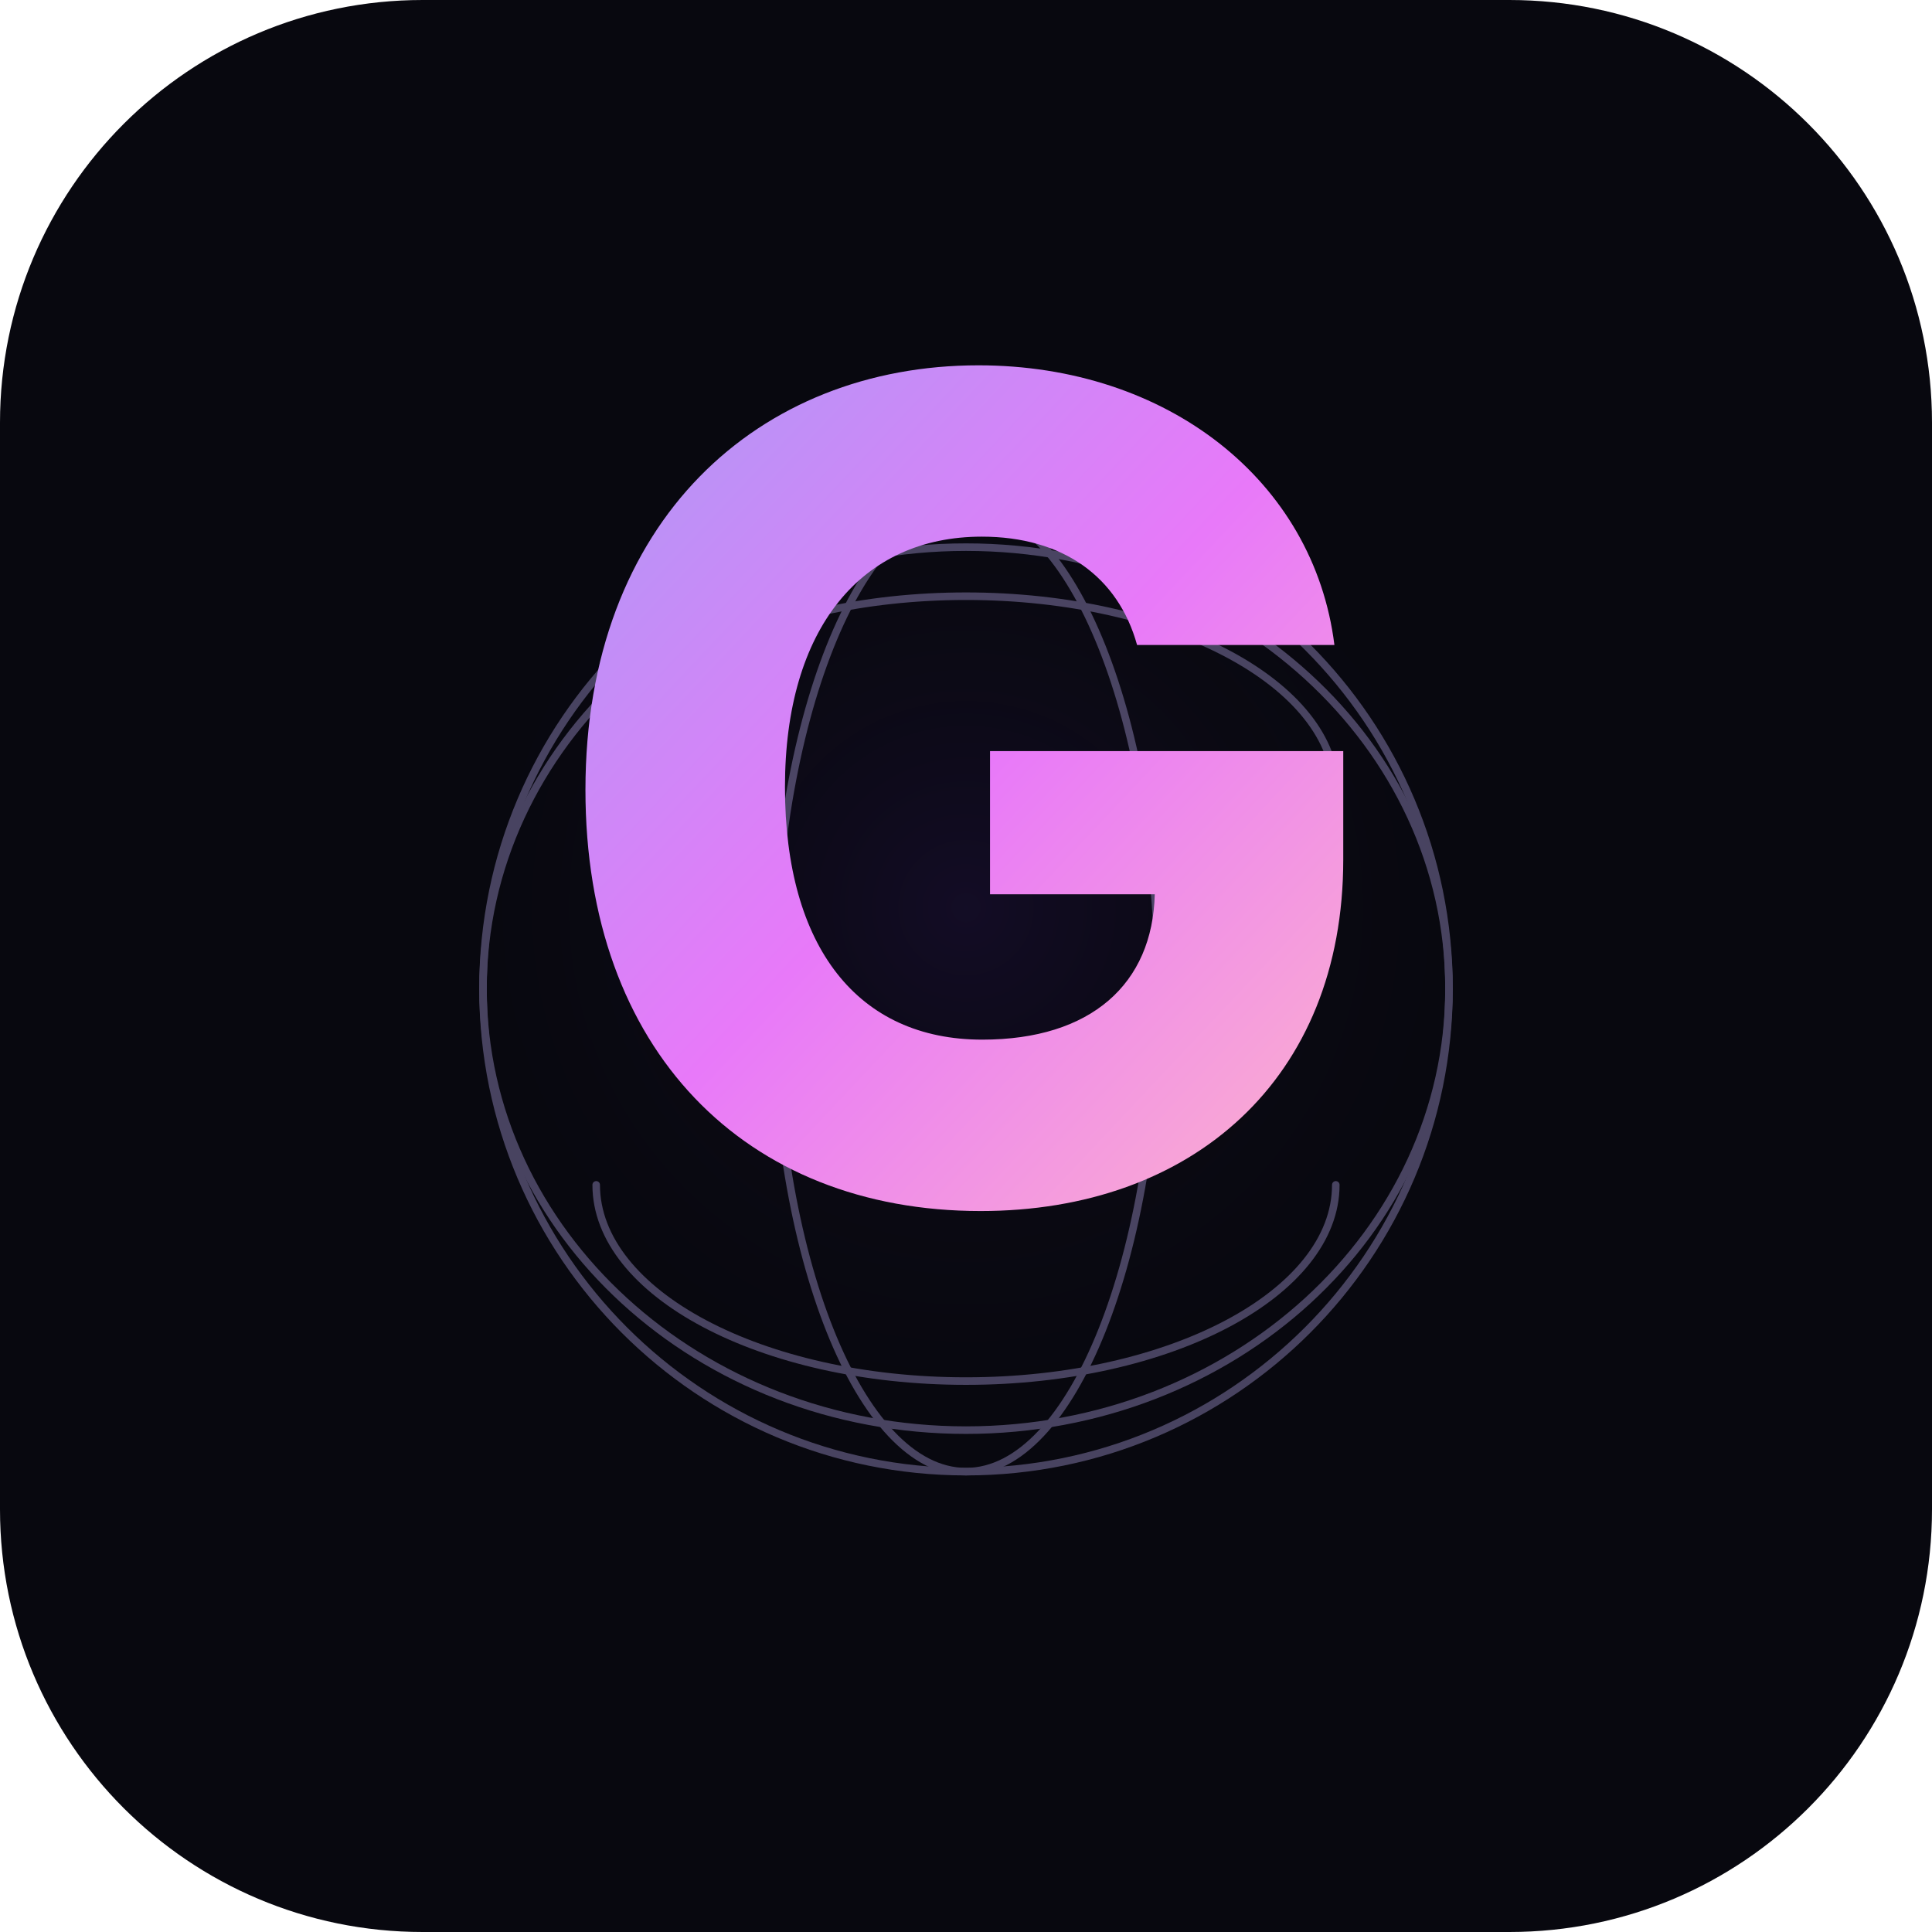
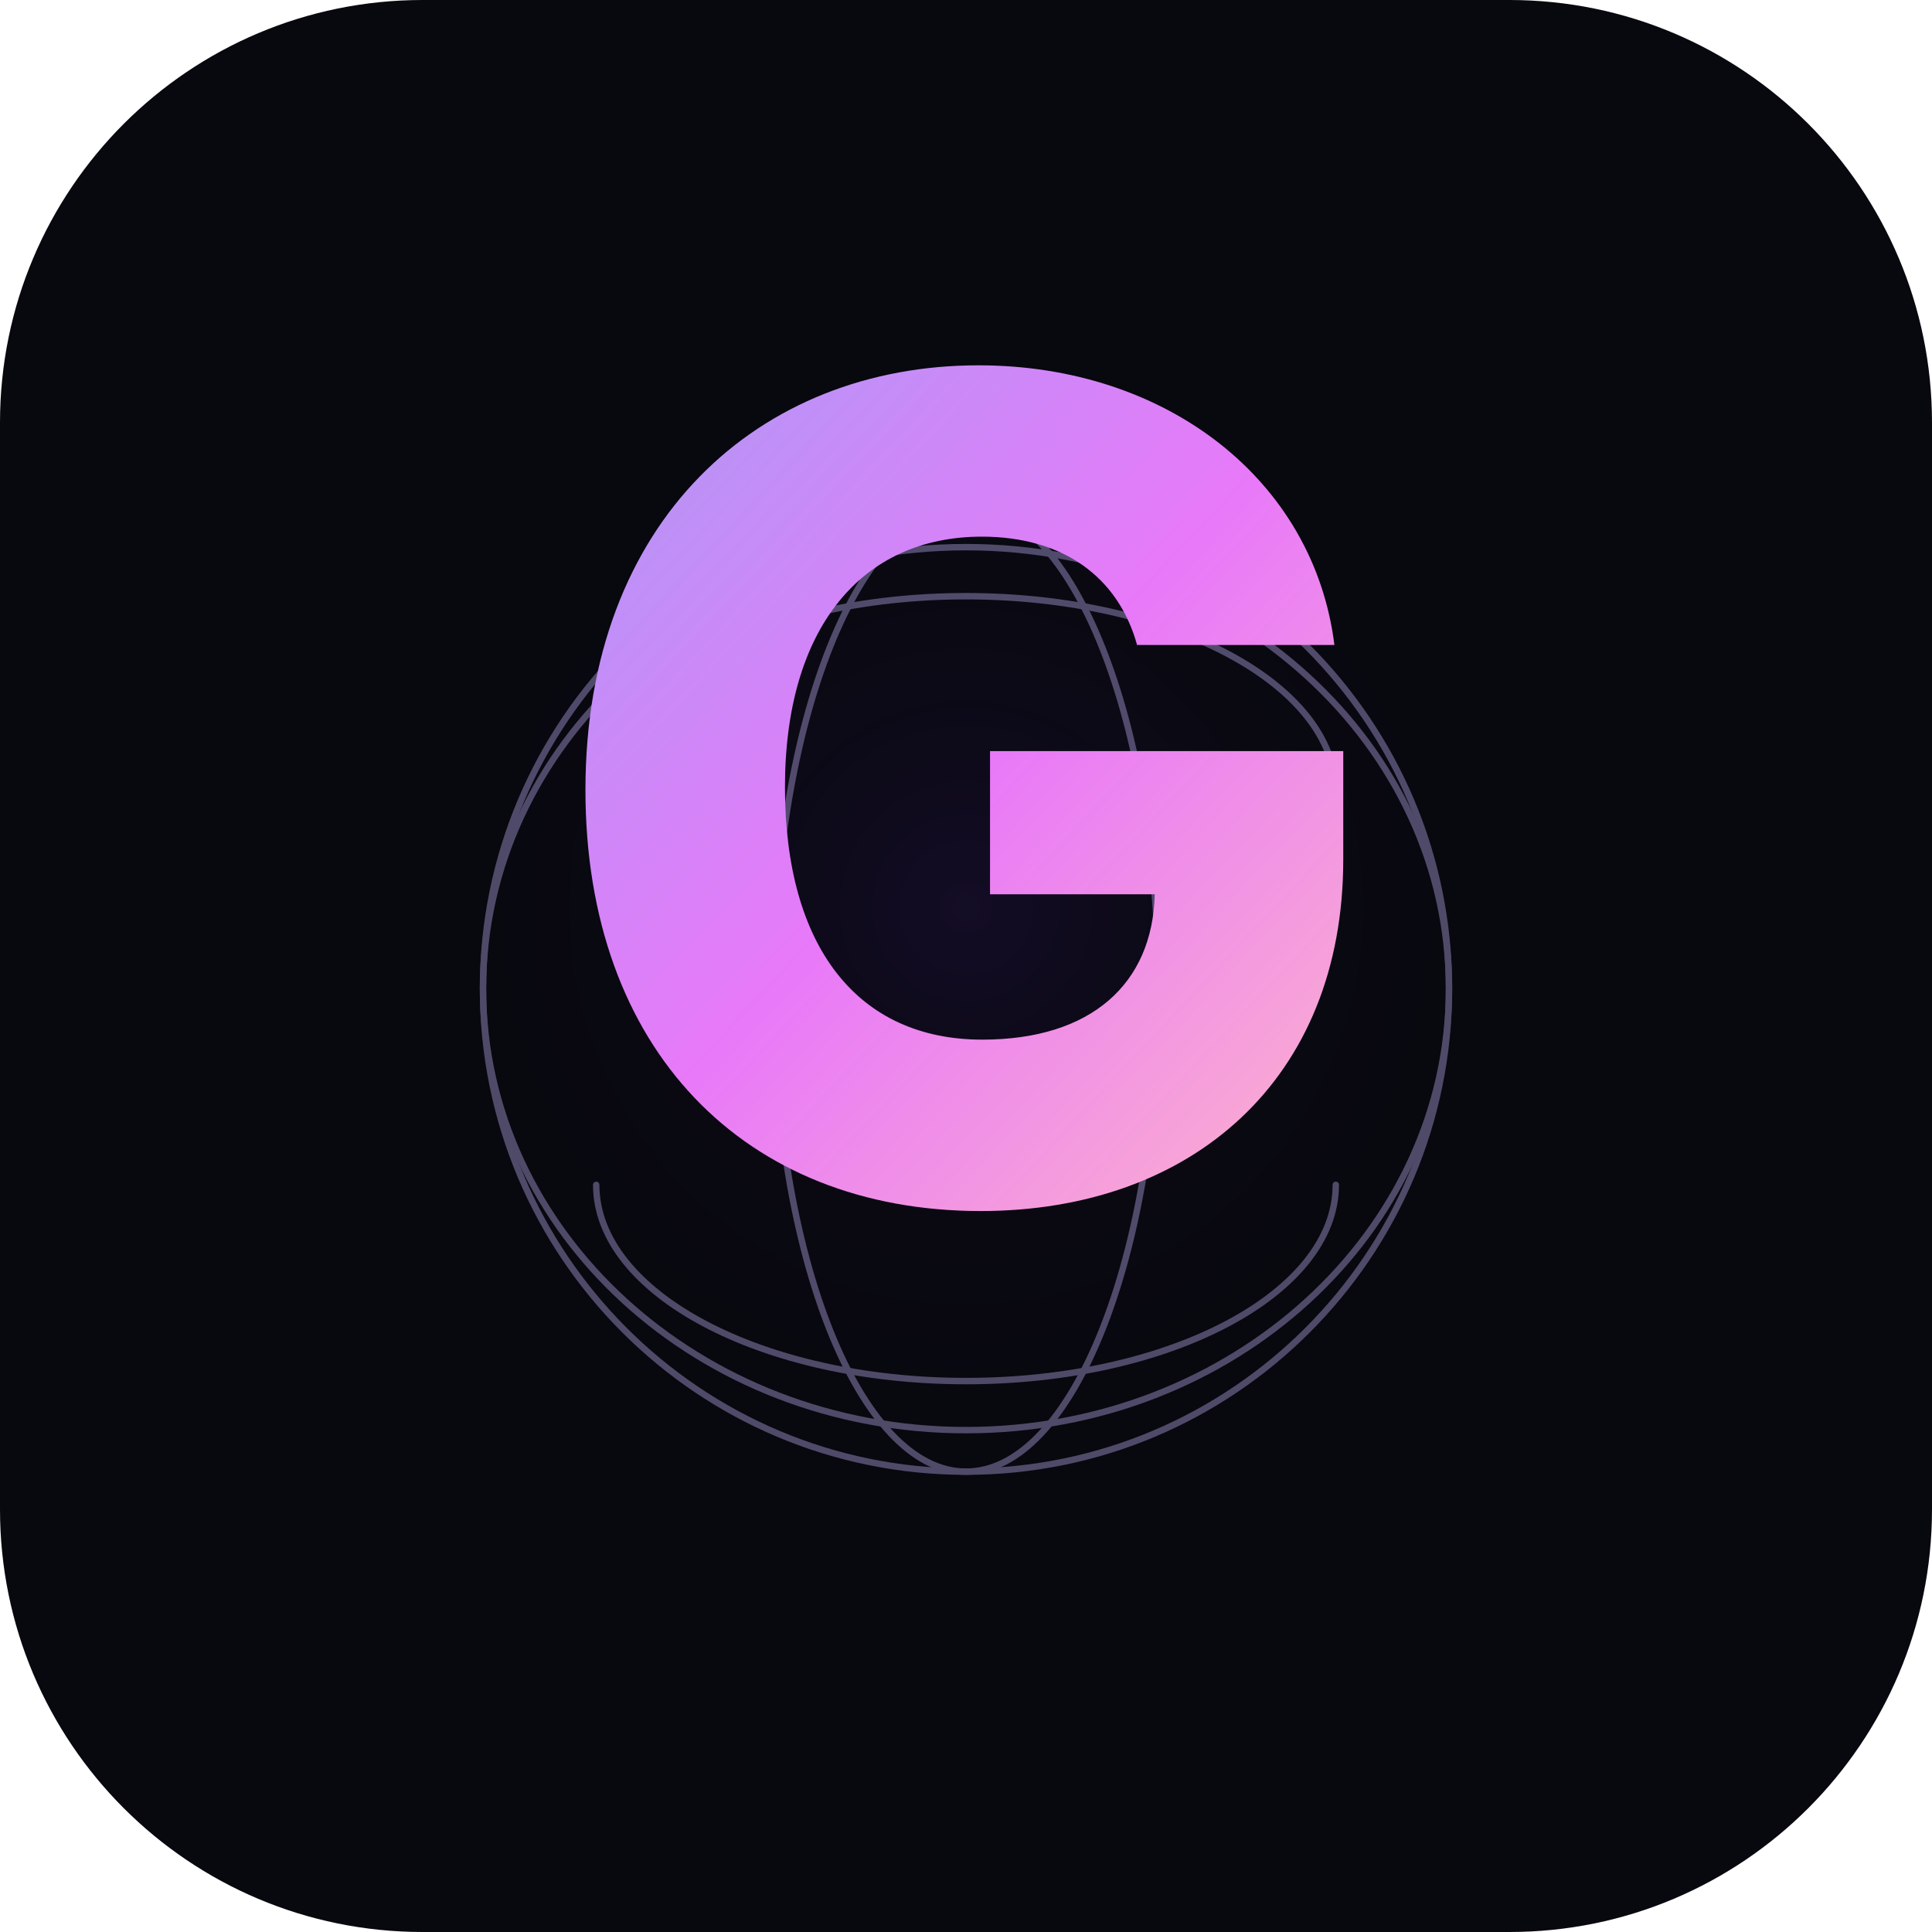
<svg xmlns="http://www.w3.org/2000/svg" viewBox="0 0 512 512" role="img" aria-label="GıyBet">
  <defs>
    <linearGradient id="g" x1="10%" y1="8%" x2="90%" y2="92%">
      <stop offset="0%" stop-color="#b794f6" />
      <stop offset="50%" stop-color="#e879f9" />
      <stop offset="100%" stop-color="#f9a8d4" />
    </linearGradient>
    <radialGradient id="globe-fill" cx="50%" cy="42%" r="52%">
      <stop offset="0%" stop-color="#7c3aed" stop-opacity="0.1" />
      <stop offset="100%" stop-color="#08080f" stop-opacity="0" />
    </radialGradient>
  </defs>
  <rect width="512" height="512" rx="112" fill="#08080f" />
  <g transform="translate(256 262)">
    <circle cx="0" cy="0" r="134" fill="url(#globe-fill)" />
-     <g fill="none" stroke="#c4b5fd" stroke-width="2" stroke-linecap="round" opacity="0.34">
+     <g fill="none" stroke="#c4b5fd" stroke-width="1.7" stroke-linecap="round" opacity="0.38">
      <circle cx="0" cy="0" r="128" />
      <ellipse cx="0" cy="0" rx="128" ry="117" />
      <ellipse cx="0" cy="0" rx="51" ry="128" />
      <path d="M -98 -52 A 98 52 0 0 1 98 -52" />
      <path d="M -98 52 A 98 52 0 0 0 98 52" />
    </g>
  </g>
  <text x="256" y="318" text-anchor="middle" font-family="system-ui, -apple-system, BlinkMacSystemFont, 'Segoe UI', sans-serif" font-size="300" font-weight="800" fill="url(#g)" letter-spacing="-0.06em">G</text>
</svg>
